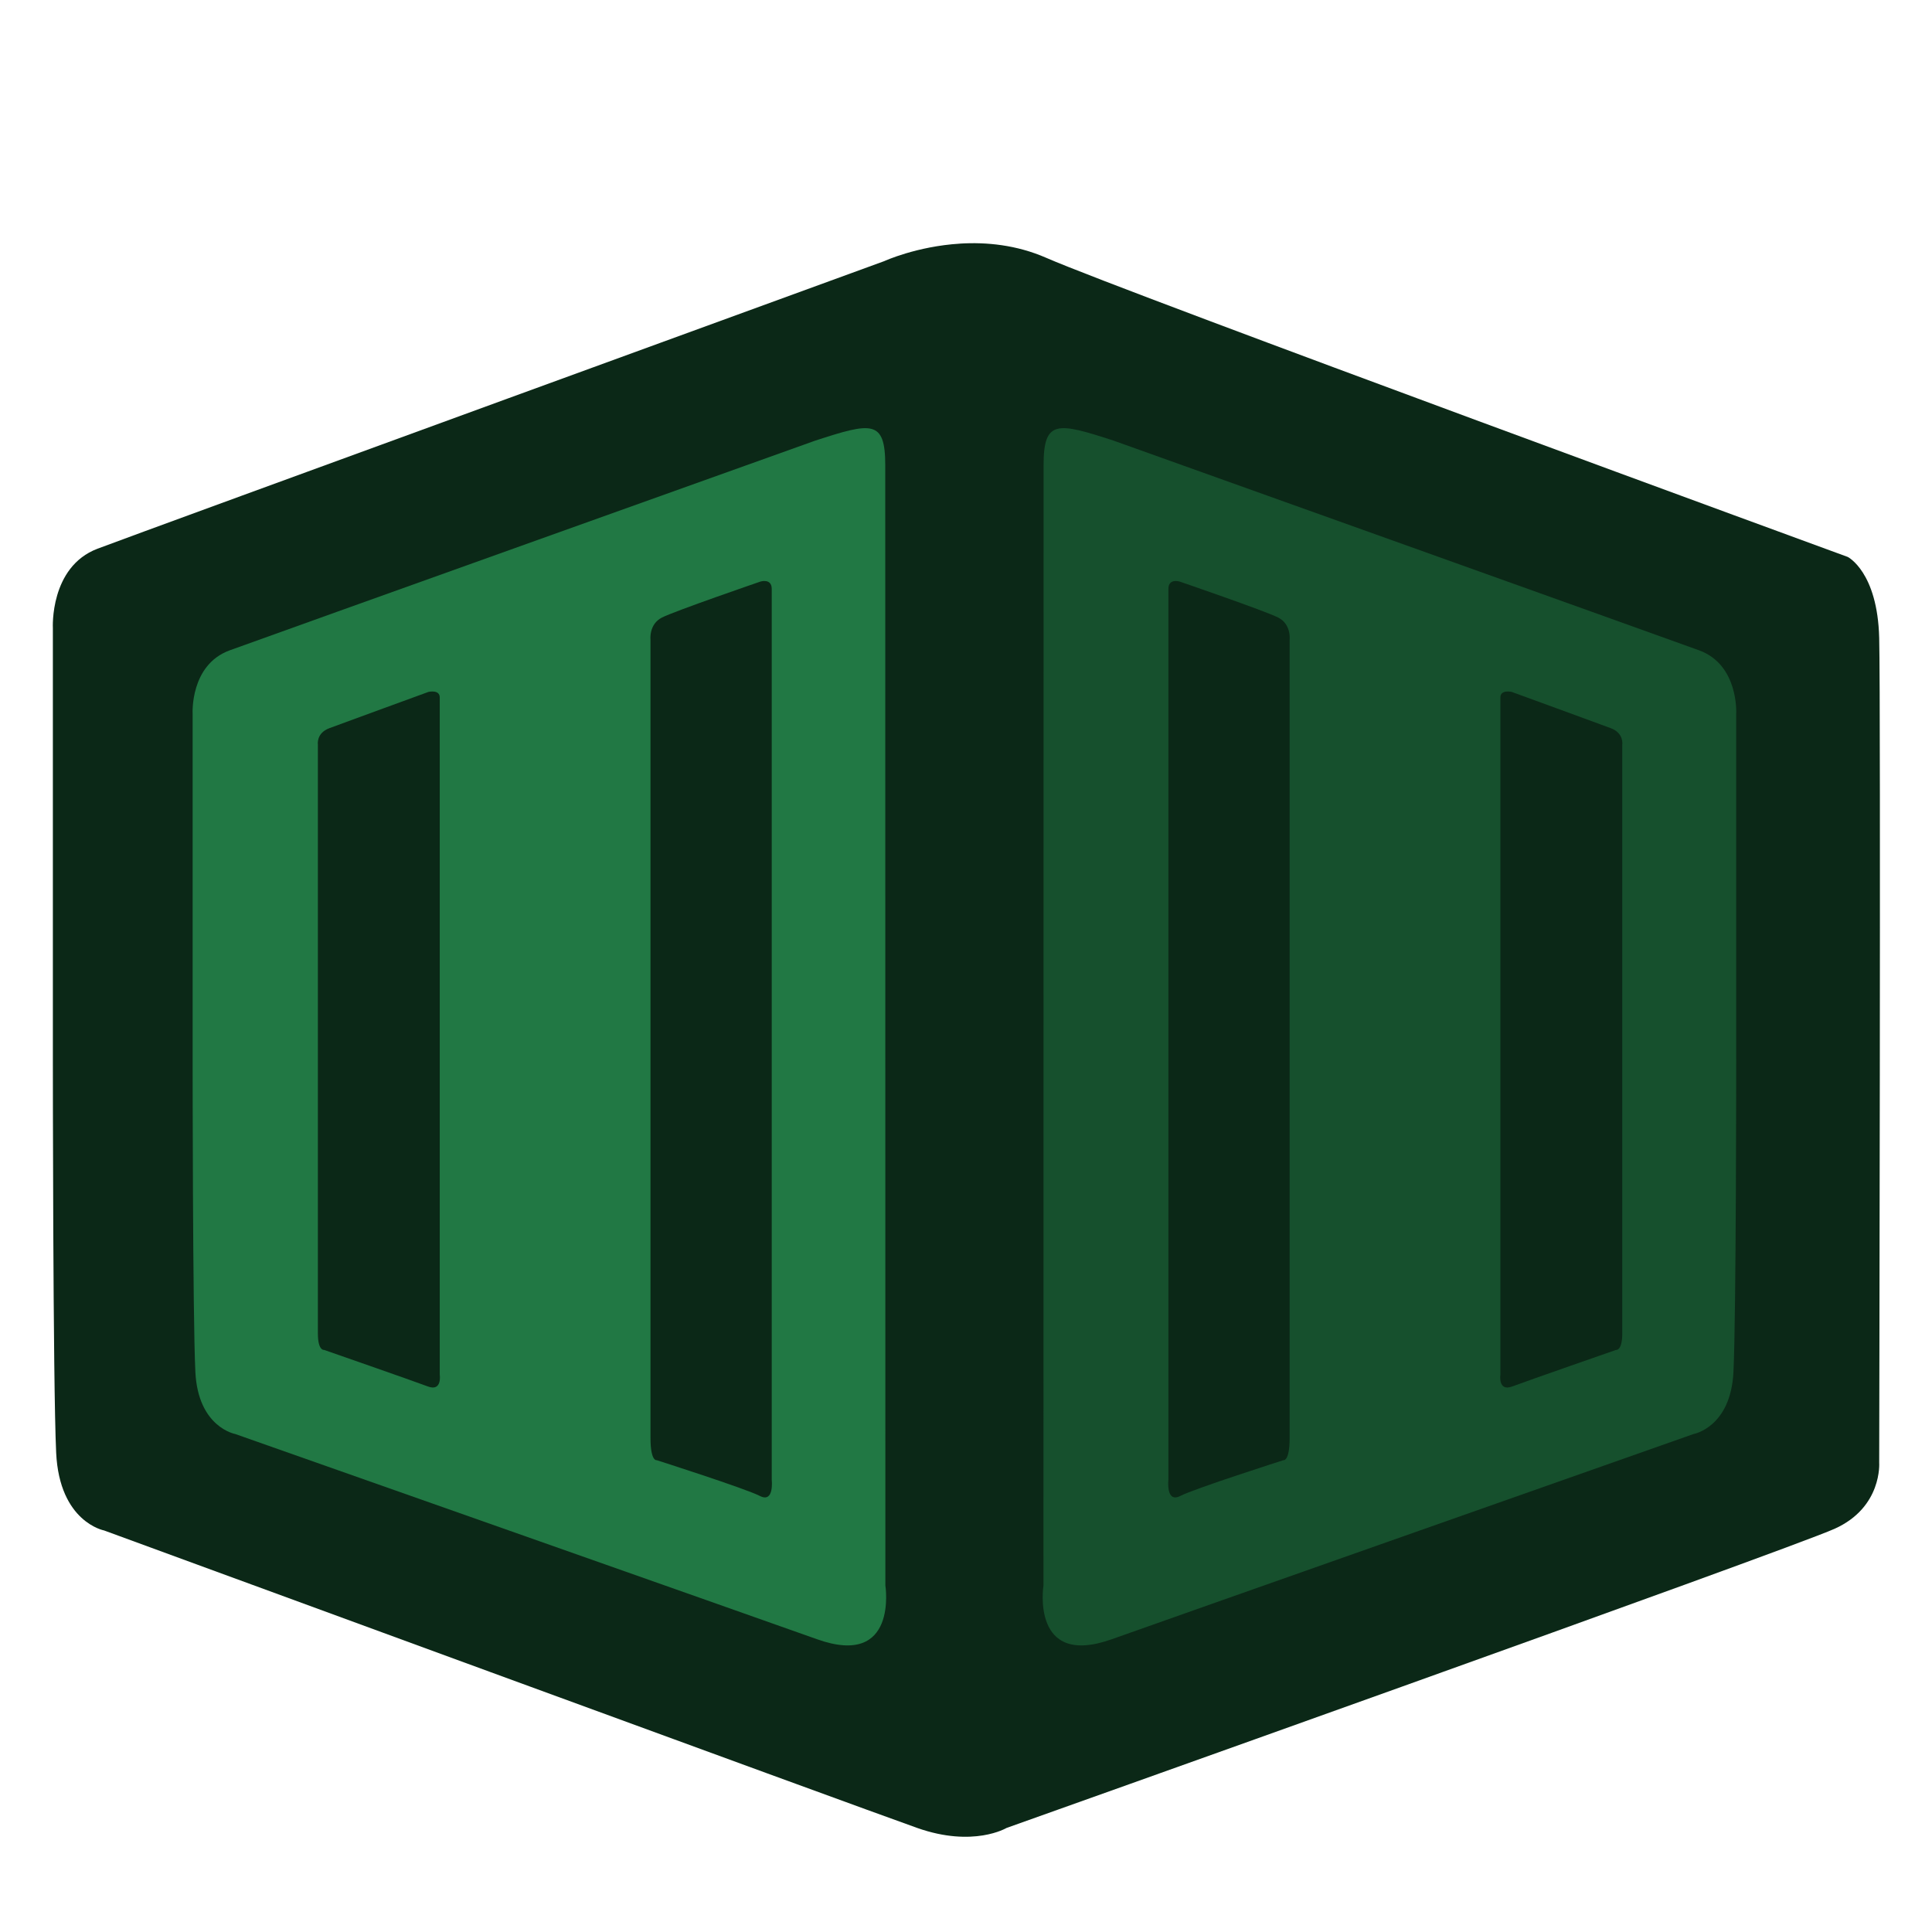
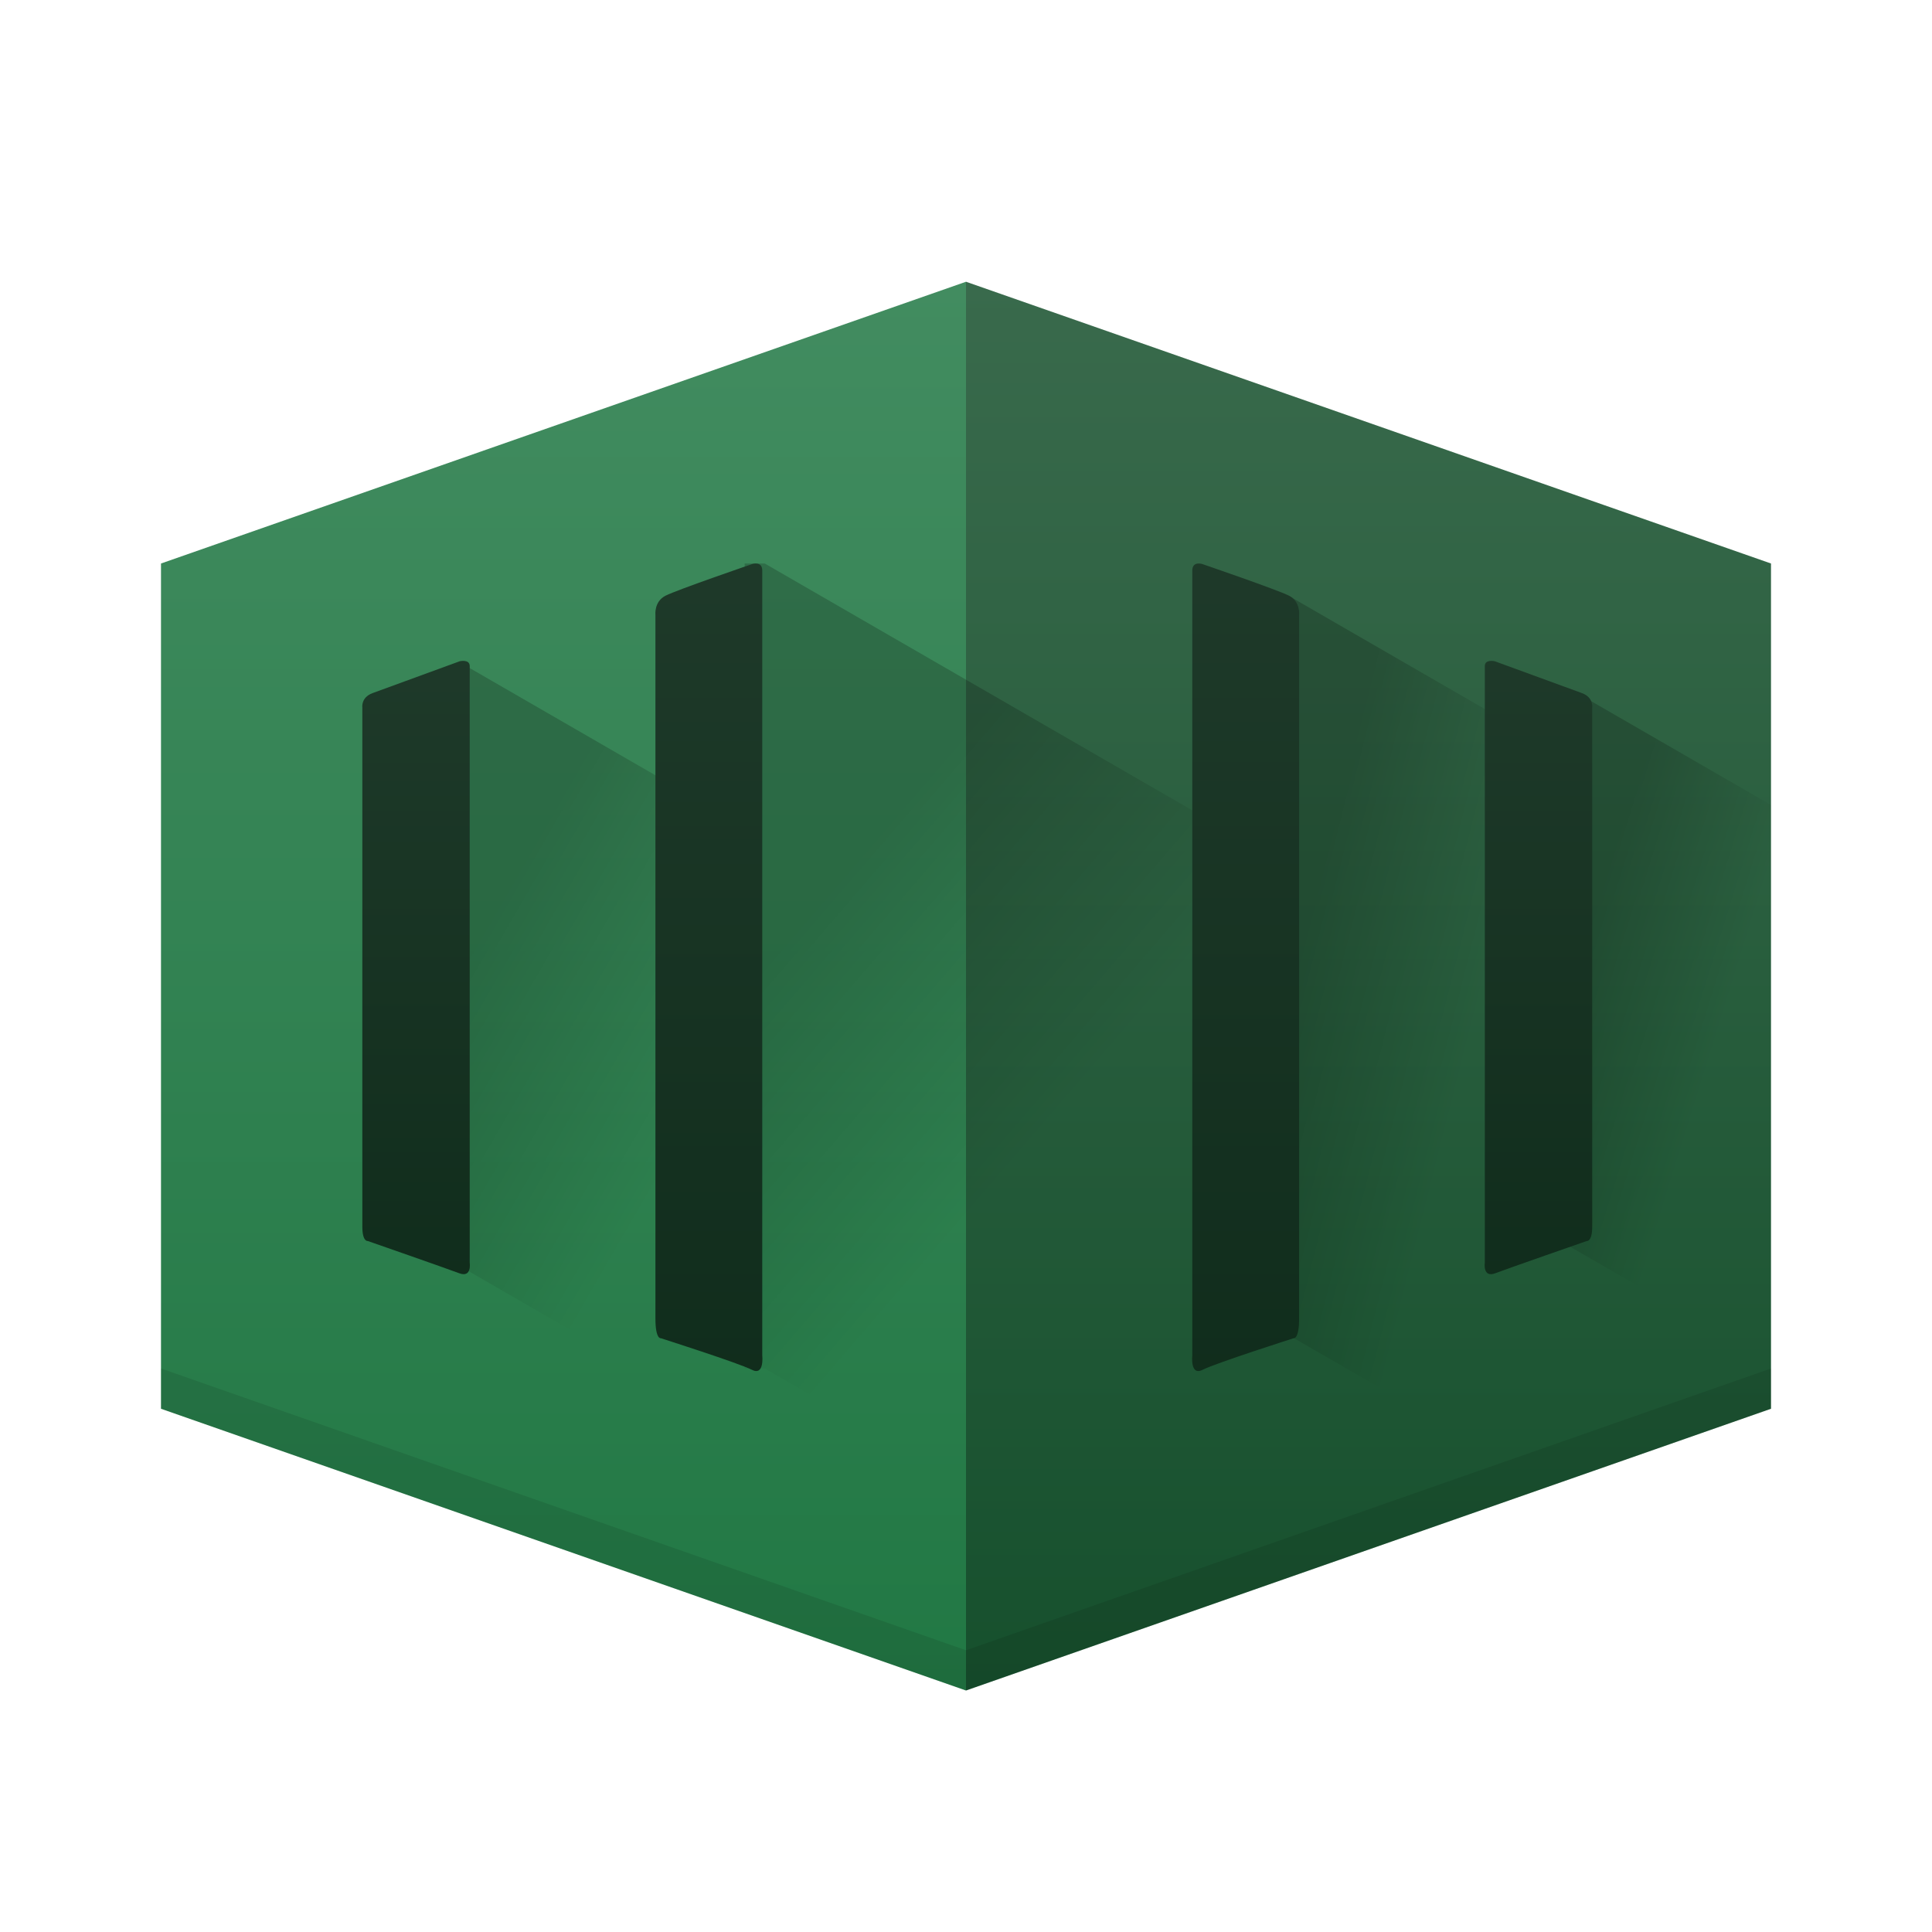
- <svg xmlns="http://www.w3.org/2000/svg" width="500" height="500" viewBox="0 0 132.292 132.292" version="1.1" id="svg1" xml:space="preserve">
-   <defs id="defs1" />
-   <g id="layer1">
-     <g id="g3">
-       <path d="m 65.742,16.682 c -2.984,0.182 -5.195,1.199 -5.195,1.199 0,0 -50.589,18.447 -53.871,19.692 -3.282,1.245 -3.056,5.432 -3.056,5.432 v 29.538 c 0,0 -3.9e-6,22.182 0.226,26.935 0.226,4.753 3.282,5.319 3.282,5.319 0,0 51.833,19.013 55.681,20.371 3.848,1.358 6.111,0 6.111,0 0,0 53.418,-19.013 56.7,-20.485 3.282,-1.471 3.056,-4.527 3.056,-4.527 0,0 0.113,-51.947 0,-56.474 -0.113,-4.527 -2.15,-5.545 -2.15,-5.545 0,0 -49.457,-18.107 -54.889,-20.484 -2.037,-0.891 -4.106,-1.082 -5.896,-0.973 z" style="display:inline;fill:#0b2817;stroke:none;stroke-width:0.265" id="path2" />
-       <path d="m 55.821,30.172 c 0,0 -37.368,13.366 -40.094,14.36 -2.725,0.994 -2.537,4.336 -2.537,4.336 V 72.445 c 0,0 -3e-6,17.706 0.188,21.5 0.188,3.794 2.725,4.246 2.725,4.246 0,0 36.665,12.919 39.843,14.054 5.572,1.989 4.679,-3.678 4.679,-3.678 0,-20.748 -0.008,-33.426 -0.008,-76.708 0,-3.14 -0.935,-2.942 -4.796,-1.687 z" style="display:inline;fill:#217844;stroke:none;stroke-width:0.215" id="path3" />
-       <path d="m 76.254,30.172 c 0,0 37.368,13.366 40.094,14.36 2.725,0.994 2.537,4.336 2.537,4.336 V 72.445 c 0,0 0,17.706 -0.188,21.5 -0.188,3.794 -2.725,4.246 -2.725,4.246 0,0 -36.665,12.919 -39.843,14.054 -5.572,1.989 -4.679,-3.678 -4.679,-3.678 0,-20.748 0.008,-33.426 0.008,-76.708 0,-3.14 0.935,-2.942 4.796,-1.687 z" style="display:inline;fill:#16502d;stroke:none;stroke-width:0.215" id="path14" />
-     </g>
-     <g id="layer3">
-       <path style="fill:#0b2817;stroke:none;stroke-width:0.265;stroke-opacity:1" d="M 21.767,91.309 V 50.976 c 0,0 -0.123,-0.777 0.79,-1.116 0.912,-0.34 6.783,-2.483 6.783,-2.483 0,0 0.771,-0.177 0.771,0.375 0,0.552 0,46.366 0,46.366 0,0 0.184,1.195 -0.817,0.817 -1.001,-0.378 -7.098,-2.5 -7.098,-2.5 0,0 -0.429,0.084 -0.429,-1.125 z" id="path15" />
-       <path style="fill:#0b2817;stroke:none;stroke-width:0.307;stroke-opacity:1" d="M 44.542,98.462 V 43.798 c 0,0 -0.122,-1.053 0.786,-1.513 0.908,-0.46 6.749,-2.465 6.749,-2.465 0,0 0.767,-0.24 0.767,0.508 l 0,60.999 c 0,0 0.183,1.62 -0.813,1.107 -0.996,-0.513 -7.062,-2.449 -7.062,-2.449 0,0 -0.427,0.114 -0.427,-1.525 z" id="path16" />
-       <path style="fill:#0b2817;stroke:none;stroke-width:0.265;stroke-opacity:1" d="M 111.083,91.309 V 50.976 c 0,0 0.123,-0.777 -0.79,-1.116 -0.912,-0.34 -6.783,-2.483 -6.783,-2.483 0,0 -0.771,-0.177 -0.771,0.375 0,0.552 0,46.366 0,46.366 0,0 -0.184,1.195 0.817,0.817 1.001,-0.378 7.098,-2.5 7.098,-2.5 0,0 0.429,0.084 0.429,-1.125 z" id="path17" />
-       <path style="fill:#0b2817;stroke:none;stroke-width:0.307;stroke-opacity:1" d="M 88.307,98.462 V 43.798 c 0,0 0.122,-1.053 -0.786,-1.513 -0.908,-0.46 -6.749,-2.465 -6.749,-2.465 0,0 -0.767,-0.24 -0.767,0.508 v 60.999 c 0,0 -0.183,1.62 0.813,1.107 0.996,-0.513 7.062,-2.449 7.062,-2.449 0,0 0.427,0.114 0.427,-1.525 z" id="path18" />
-     </g>
-   </g>
+ <svg xmlns="http://www.w3.org/2000/svg" width="48" height="48" viewBox="0 0 48 48" fill="none">
+   <path d="M4 35L24 42V7L4 14V35Z" fill="url(#paint0_linear_1_2)" />
+   <path d="M44 35L24 42V7L44 14V35Z" fill="url(#paint1_linear_1_2)" />
+   <path d="M16.5 19.387L11.5 16.5V31.5L16.5 34.387V19.387Z" fill="url(#paint2_linear_1_2)" />
+   <path d="M30 20.351L19 14H18.5V34H19L29.5 40.062L30 39.928V20.351Z" fill="url(#paint3_linear_1_2)" />
+   <path d="M37 17.68L32 14.793V33.162L38.928 37.162V18.793L37 17.68Z" fill="url(#paint4_linear_1_2)" />
+   <path d="M44 20L39 17.113V30.97L44 33.857V20Z" fill="url(#paint5_linear_1_2)" />
+   <path d="M9.002 30.474V17.578C9.002 17.578 8.963 17.33 9.254 17.221C9.546 17.113 11.423 16.428 11.423 16.428C11.423 16.428 11.67 16.371 11.67 16.548C11.67 16.724 11.67 31.372 11.67 31.372C11.67 31.372 11.728 31.754 11.408 31.633C11.088 31.512 9.139 30.833 9.139 30.833C9.139 30.833 9.002 30.86 9.002 30.474Z" fill="url(#paint6_linear_1_2)" />
+   <path d="M16.284 32.76V15.283C16.284 15.283 16.244 14.947 16.535 14.8C16.825 14.652 18.692 14.012 18.692 14.012C18.692 14.012 18.938 13.935 18.938 14.174V33.677C18.938 33.677 18.996 34.195 18.678 34.031C18.359 33.867 16.42 33.248 16.42 33.248C16.42 33.248 16.284 33.284 16.284 32.76Z" fill="url(#paint7_linear_1_2)" />
+   <path d="M39.558 30.474V17.578C39.558 17.578 39.597 17.33 39.305 17.221C39.013 17.113 37.136 16.428 37.136 16.428C37.136 16.428 36.89 16.371 36.89 16.548C36.89 16.724 36.89 31.372 36.89 31.372C36.89 31.372 36.831 31.754 37.151 31.633C37.471 31.512 39.42 30.833 39.42 30.833C39.42 30.833 39.558 30.86 39.558 30.474Z" fill="url(#paint8_linear_1_2)" />
+   <path d="M32.276 32.76V15.283C32.276 15.283 32.315 14.947 32.025 14.8C31.735 14.652 29.867 14.012 29.867 14.012C29.867 14.012 29.622 13.935 29.622 14.174V33.677C29.622 33.677 29.563 34.195 29.882 34.031C30.2 33.867 32.139 33.248 32.139 33.248C32.139 33.248 32.276 33.284 32.276 32.76Z" fill="url(#paint9_linear_1_2)" />
+   <path d="M44 35L24 42L4 35V34L24 41L44 34V35Z" fill="black" fill-opacity="0.1" />
+   <defs>
+     <linearGradient id="paint0_linear_1_2" x1="14" y1="7" x2="14" y2="42" gradientUnits="userSpaceOnUse">
+       <stop stop-color="#428C60" />
+       <stop offset="1" stop-color="#217844" />
+     </linearGradient>
+     <linearGradient id="paint1_linear_1_2" x1="34" y1="7" x2="34" y2="42" gradientUnits="userSpaceOnUse">
+       <stop stop-color="#396A4C" />
+       <stop offset="1" stop-color="#16502D" />
+     </linearGradient>
+     <linearGradient id="paint2_linear_1_2" x1="11.5" y1="24" x2="17.562" y2="27.5" gradientUnits="userSpaceOnUse">
+       <stop stop-opacity="0.2" />
+       <stop offset="1" stop-opacity="0" />
+     </linearGradient>
+     <linearGradient id="paint3_linear_1_2" x1="19" y1="24" x2="25.08" y2="29.231" gradientUnits="userSpaceOnUse">
+       <stop stop-opacity="0.2" />
+       <stop offset="1" stop-opacity="0" />
+     </linearGradient>
+     <linearGradient id="paint4_linear_1_2" x1="32" y1="25" x2="37.409" y2="26.363" gradientUnits="userSpaceOnUse">
+       <stop stop-opacity="0.2" />
+       <stop offset="0.833" stop-opacity="0" />
+     </linearGradient>
+     <linearGradient id="paint5_linear_1_2" x1="39" y1="24.676" x2="43.936" y2="26.205" gradientUnits="userSpaceOnUse">
+       <stop stop-opacity="0.2" />
+       <stop offset="0.75" stop-opacity="0" />
+     </linearGradient>
+     <linearGradient id="paint6_linear_1_2" x1="10.312" y1="11.103" x2="10.312" y2="37.685" gradientUnits="userSpaceOnUse">
+       <stop stop-color="#233E2E" />
+       <stop offset="1" stop-color="#0B2817" />
+     </linearGradient>
+     <linearGradient id="paint7_linear_1_2" x1="17.587" y1="7" x2="17.587" y2="42" gradientUnits="userSpaceOnUse">
+       <stop stop-color="#233E2E" />
+       <stop offset="1" stop-color="#0B2817" />
+     </linearGradient>
+     <linearGradient id="paint8_linear_1_2" x1="38.198" y1="11.103" x2="38.198" y2="37.685" gradientUnits="userSpaceOnUse">
+       <stop stop-color="#233E2E" />
+       <stop offset="1" stop-color="#0B2817" />
+     </linearGradient>
+     <linearGradient id="paint9_linear_1_2" x1="30.923" y1="7" x2="30.923" y2="42" gradientUnits="userSpaceOnUse">
+       <stop stop-color="#233E2E" />
+       <stop offset="1" stop-color="#0B2817" />
+     </linearGradient>
+   </defs>
</svg>
